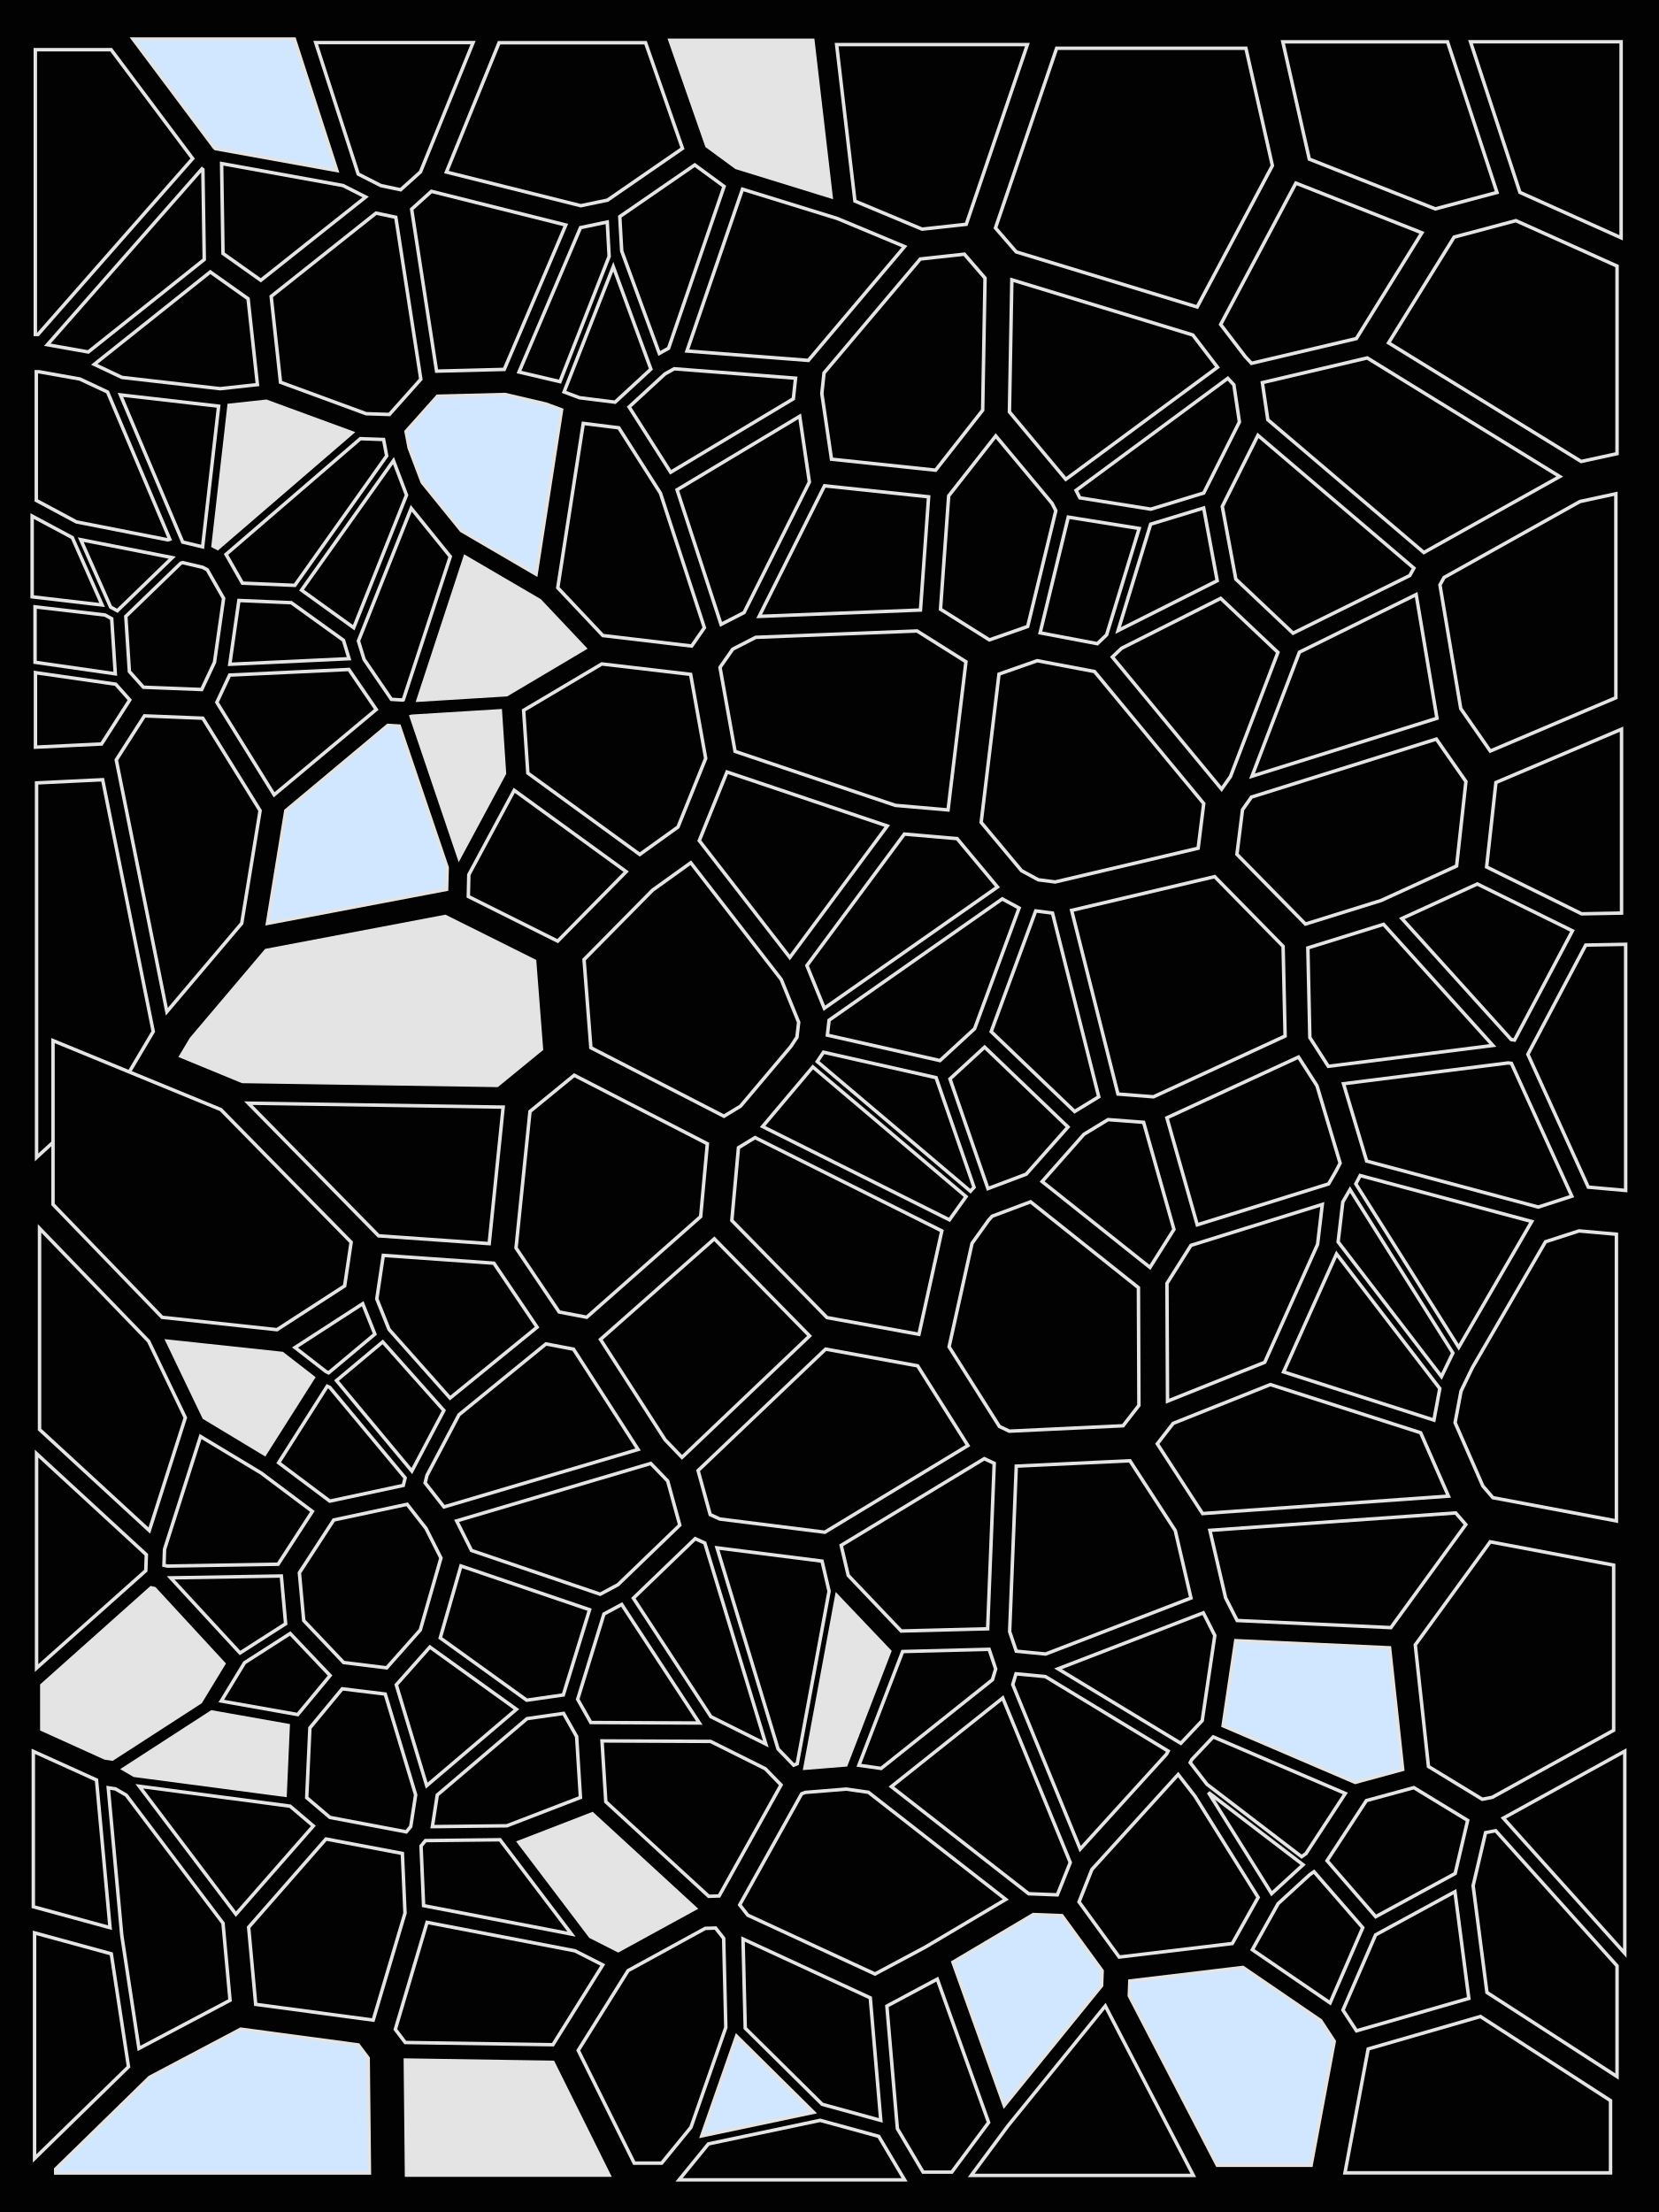
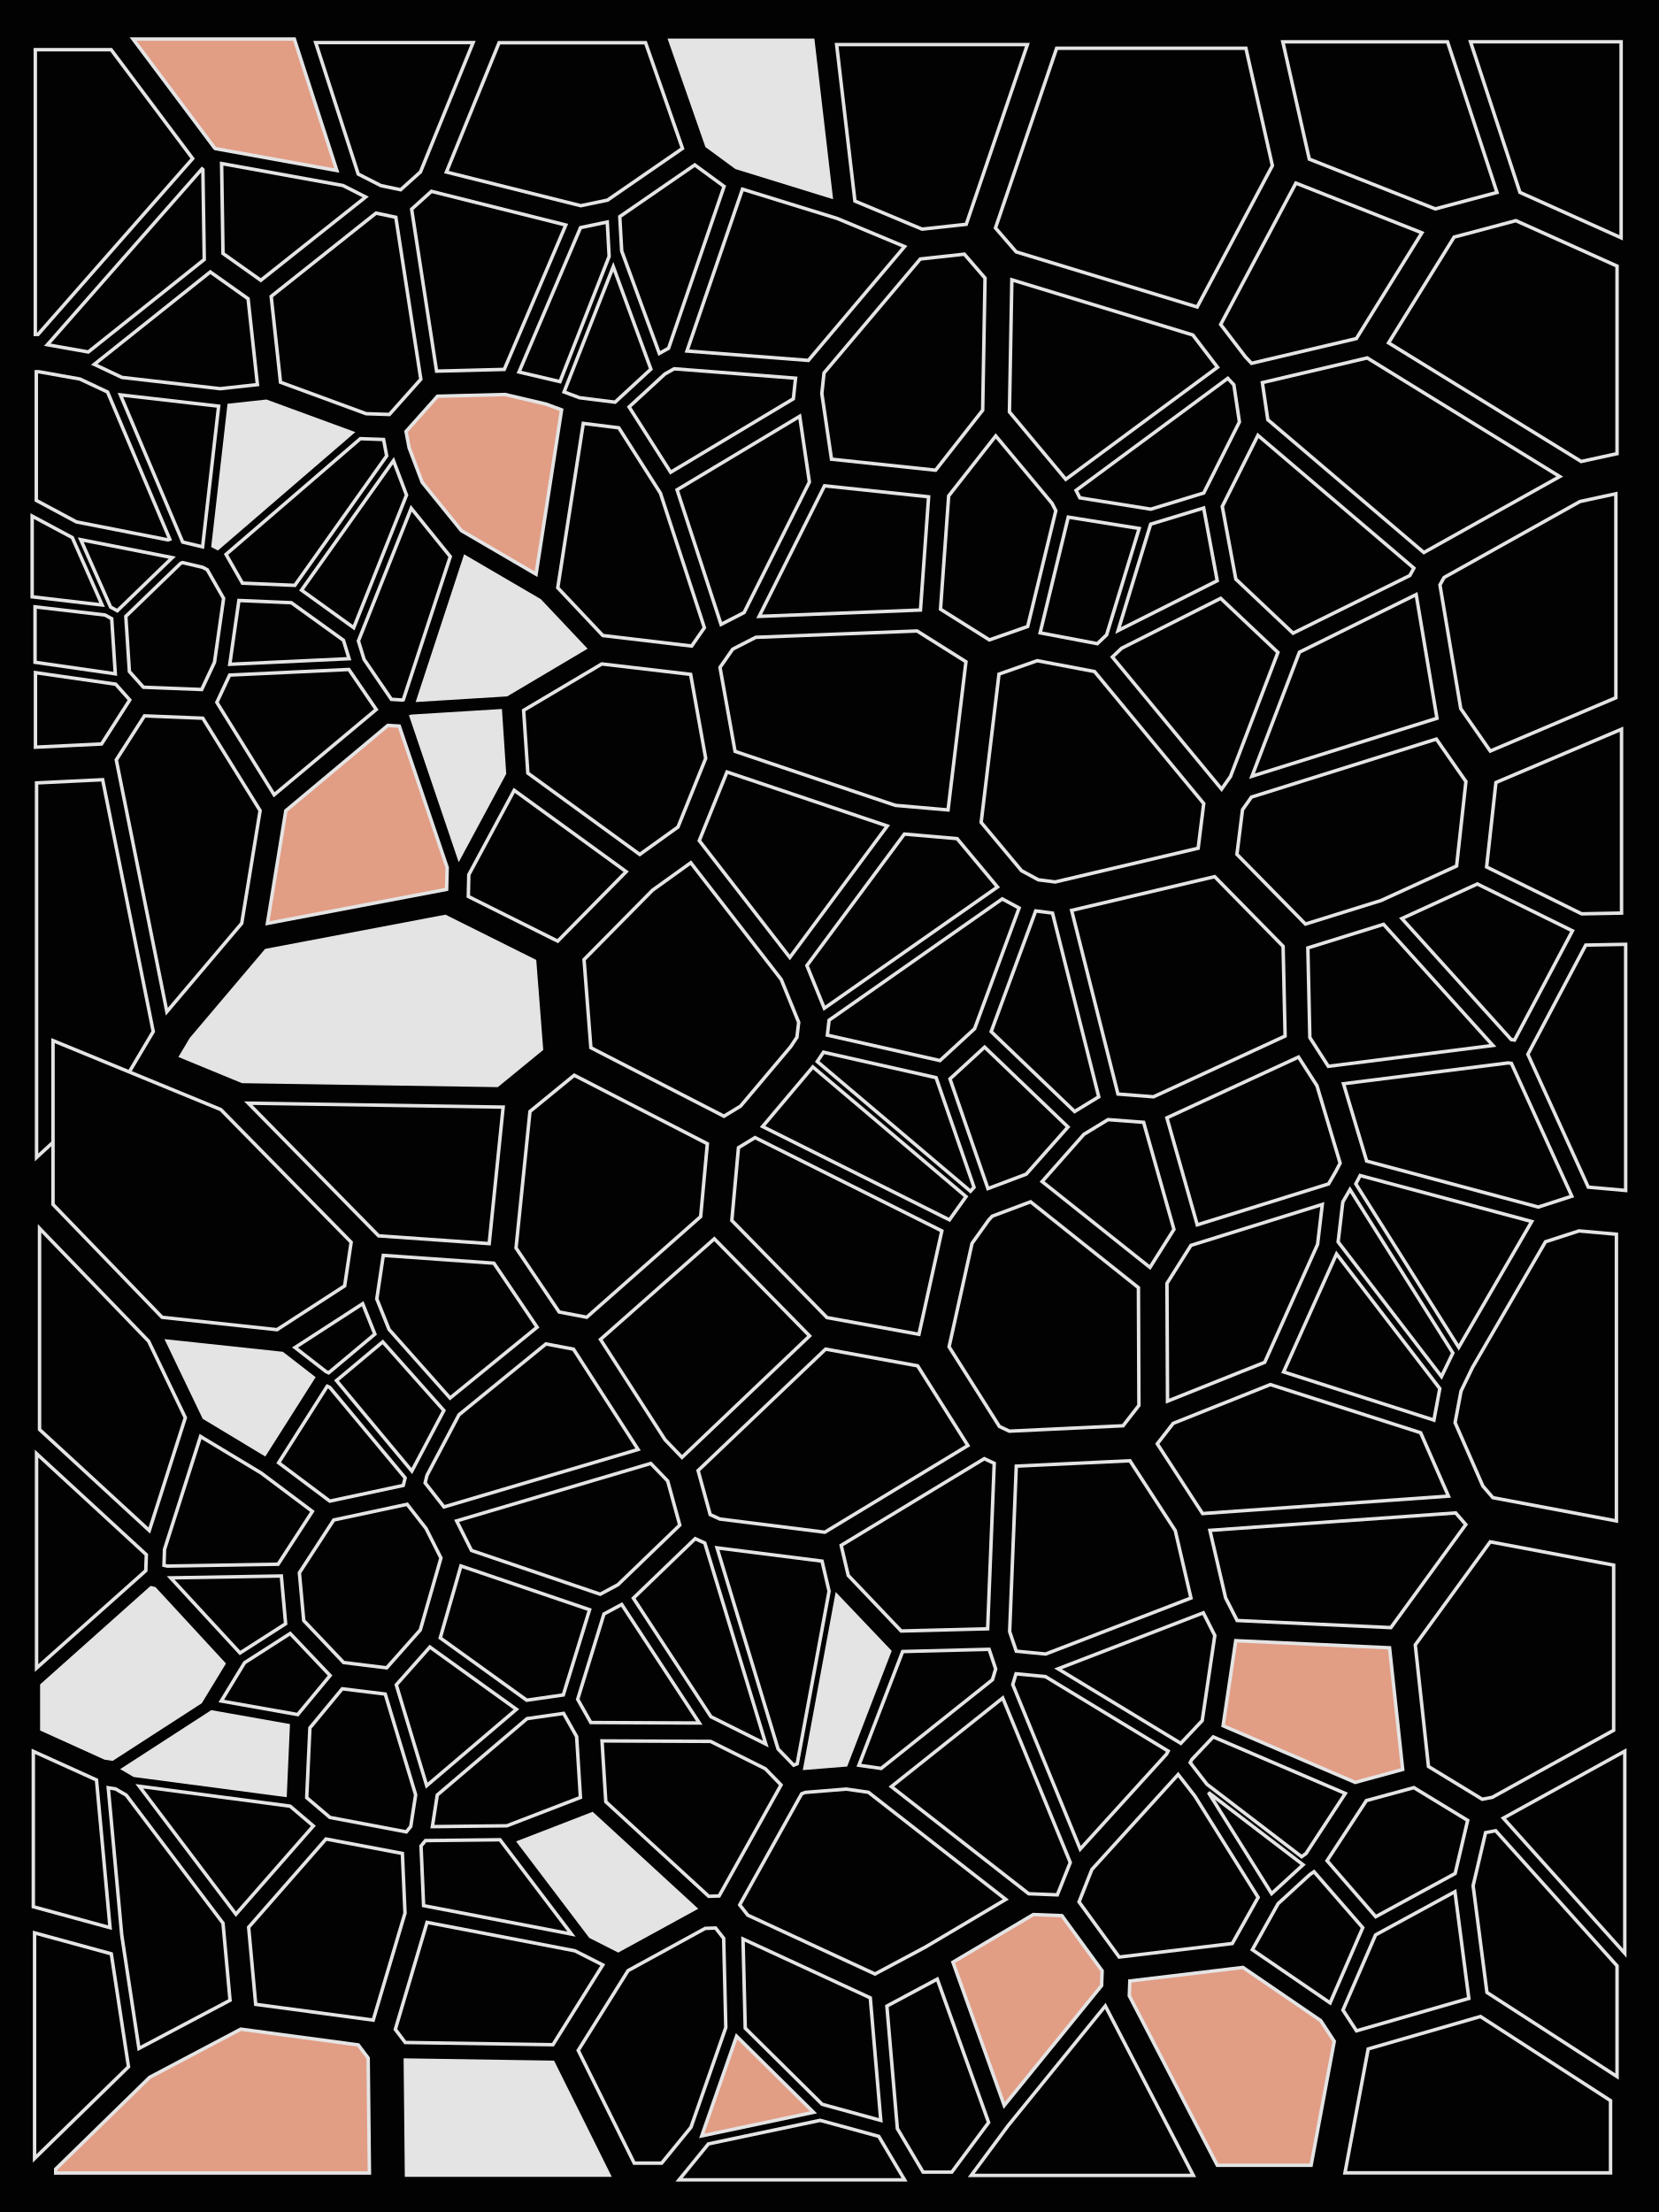
<svg xmlns="http://www.w3.org/2000/svg" viewBox="0 0 240 320">
  <rect x="0" y="0" width="240" height="320" fill="#020202" />
-   <polygon points="189.67,313.24 176.1,313.24 163.37,288.72 163.45,286.58 179.81,284.62 191.06,292.31 193.02,295.31" fill="#d0e7ff" stroke="#e4e4e4" stroke-width="0.5" />
+   <polygon points="189.67,313.24 176.1,313.24 163.37,288.72 163.45,286.58 179.81,284.62 191.06,292.31 193.02,295.31" fill="#e29d85" stroke="#e4e4e4" stroke-width="0.5" />
  <polygon points="172.63,314.71 140.5,314.71 145.82,307.53 159.9,290.19" fill="#020202" stroke="#e4e4e4" stroke-width="0.5" />
  <polygon points="221.59,176.71 211.03,194.91 196.14,171.27 196.77,170.06" fill="#020202" stroke="#e4e4e4" stroke-width="0.5" />
  <polygon points="101.96,223.22 110.79,252.31 102.85,248.35 91.63,231.2 100.57,222.59" fill="#020202" stroke="#e4e4e4" stroke-width="0.5" />
  <polygon points="29.55,37.54 12.77,50.92 6.85,49.87 29.22,24.43 29.35,24.53" fill="#020202" stroke="#e4e4e4" stroke-width="0.5" />
  <polygon points="97.95,70.86 115.69,60.22 117.09,69.73 107.64,88.62 104.31,90.33" fill="#020202" stroke="#e4e4e4" stroke-width="0.5" />
  <polygon points="194.28,290.79 199,279.91 210.48,273.66 212.49,289.1 196.24,293.79" fill="#020202" stroke="#e4e4e4" stroke-width="0.5" />
  <polygon points="185.58,6.05 209.41,6.05 216.56,27.84 207.64,30.22 189.41,23.02" fill="#020202" stroke="#e4e4e4" stroke-width="0.5" />
  <polygon points="164.8,76.45 160.09,91.84 158.75,93.12 150.47,91.55 154.54,74.81" fill="#020202" stroke="#e4e4e4" stroke-width="0.5" />
  <polygon points="99.93,124.81 113.02,141.7 115.54,147.89 115.29,150.05 114.4,151.4 107.13,160.02 104.73,161.48 85.48,151.57 84.49,138.82 94.4,128.78" fill="#020202" stroke="#e4e4e4" stroke-width="0.5" />
  <polygon points="31.63,58.76 29.31,79.11 26.43,78.42 17.42,57.13" fill="#020202" stroke="#e4e4e4" stroke-width="0.5" />
  <polygon points="5,312.26 5,279.62 16.1,282.65 18.59,298.99" fill="#020202" stroke="#e4e4e4" stroke-width="0.5" />
  <polygon points="104.75,26.97 96.72,50.38 95.38,51.13 89.94,36.31 89.66,31.34 100.51,23.86" fill="#020202" stroke="#e4e4e4" stroke-width="0.5" />
  <polygon points="30.62,247.66 41.69,249.62 41.24,259.71 19.42,256.83 17.86,255.92" fill="#e4e4e4" stroke="#e4e4e4" stroke-width="0.5" />
  <polygon points="40.23,226.29 24.22,226.56 23.72,226.45 23.8,224.14 29.01,207.81 37.79,213.1 45.19,218.65" fill="#020202" stroke="#e4e4e4" stroke-width="0.5" />
  <polygon points="194.36,156.78 218.17,153.77 218.65,153.83 227.39,173.05 222.54,174.62 197.71,167.97" fill="#020202" stroke="#e4e4e4" stroke-width="0.5" />
  <polygon points="55.94,65.95 42.65,84.68 35.07,84.36 32.7,80.2 52.13,63.46 55.49,63.58" fill="#020202" stroke="#e4e4e4" stroke-width="0.5" />
  <polygon points="92.31,209.69 64.23,218 61.5,214.52 61.77,213.43 66.4,204.67 78.98,194.42 82.97,195.18" fill="#020202" stroke="#e4e4e4" stroke-width="0.5" />
  <polygon points="135.59,286.31 143.02,307.05 137.69,314.23 133.54,314.23 129.82,307.94 128.3,290.21" fill="#020202" stroke="#e4e4e4" stroke-width="0.5" />
-   <polygon points="19.25,5.65 42.58,5.65 48.73,24.67 31.17,21.5 31.04,21.4" fill="#d0e7ff" stroke="#e4e4e4" stroke-width="0.5" />
+   <polygon points="19.25,5.65 42.58,5.65 48.73,24.67 31.17,21.5 31.04,21.4" fill="#e29d85" stroke="#e4e4e4" stroke-width="0.5" />
  <polygon points="60.8,235.8 55.94,241.28 49.71,240.51 43.94,234.44 43.31,227.53 48.28,219.89 58.9,217.62 61.63,221.11 63.79,225.39" fill="#020202" stroke="#e4e4e4" stroke-width="0.5" />
  <polygon points="183.96,273.94 174.82,259.31 188.51,269.77" fill="#020202" stroke="#e4e4e4" stroke-width="0.5" />
  <polygon points="98.08,119.64 92.55,123.61 76.36,111.84 75.75,102.76 87.06,96.05 99.91,97.56 102.09,109.71" fill="#020202" stroke="#e4e4e4" stroke-width="0.5" />
  <polygon points="36.99,289.96 35.97,278.81 47.16,266.04 58.21,268.13 58.59,276.76 53.99,292.24" fill="#020202" stroke="#e4e4e4" stroke-width="0.5" />
  <polygon points="45.33,264.15 34.13,276.92 20.15,258.41 41.97,261.29" fill="#020202" stroke="#e4e4e4" stroke-width="0.5" />
  <polygon points="5.07,95.81 5.07,87.79 15.19,88.97 16.16,89.5 16.68,97.48" fill="#020202" stroke="#e4e4e4" stroke-width="0.5" />
  <polygon points="72.38,102.83 72.98,111.9 66.41,124.11 59.48,103.64 59.55,103.62" fill="#e4e4e4" stroke="#e4e4e4" stroke-width="0.5" />
  <polygon points="235.18,136.61 235.18,172.22 229.77,171.74 221.03,152.52 229.4,136.72" fill="#020202" stroke="#e4e4e4" stroke-width="0.5" />
  <polygon points="65.11,202.25 56.28,192.32 54.51,187.91 55.45,181.61 71.45,182.74 77.7,192" fill="#020202" stroke="#e4e4e4" stroke-width="0.5" />
  <polygon points="233.76,71.43 233.76,100.94 215.59,108.65 211.32,102.51 208.31,84.62 208.91,83.54 228.57,72.55" fill="#020202" stroke="#e4e4e4" stroke-width="0.5" />
  <polygon points="20.1,296.34 17.62,280 15.66,258.63 16.71,258.79 18.27,259.7 32.26,278.22 33.28,289.37" fill="#020202" stroke="#e4e4e4" stroke-width="0.5" />
  <polygon points="128.36,119.49 114.26,138.51 101.16,121.61 105.17,111.68" fill="#020202" stroke="#e4e4e4" stroke-width="0.5" />
  <polygon points="144.3,128.32 119.25,145.86 116.73,139.68 130.83,120.66 138.46,121.32" fill="#020202" stroke="#e4e4e4" stroke-width="0.5" />
  <polygon points="5.29,167.44 5.29,113.26 14.85,112.8 22.17,149.23 18.62,155.21" fill="#020202" stroke="#e4e4e4" stroke-width="0.5" />
  <polygon points="168.82,185.66 172.29,180.16 191.29,174.24 190.61,180.01 182.96,197.08 168.9,202.7" fill="#020202" stroke="#e4e4e4" stroke-width="0.5" />
  <polygon points="227.48,134.66 219.1,150.46 218.62,150.39 202.8,132.88 213.72,127.88" fill="#020202" stroke="#e4e4e4" stroke-width="0.5" />
  <polygon points="233.44,226.42 233.44,250.31 215.88,260.01 214.43,260.29 206.65,255.55 204.74,237.96 215.58,223.05" fill="#020202" stroke="#e4e4e4" stroke-width="0.5" />
  <polygon points="193.35,181.4 208.29,200.88 207.44,205.44 185.69,198.47" fill="#020202" stroke="#e4e4e4" stroke-width="0.5" />
-   <polygon points="196.05,257.85 176.94,249.66 178.77,237.35 201.02,238.38 202.92,255.98" fill="#d0e7ff" stroke="#e4e4e4" stroke-width="0.5" />
+   <polygon points="196.05,257.85 176.94,249.66 178.77,237.35 201.02,238.38 202.92,255.98" fill="#e29d85" stroke="#e4e4e4" stroke-width="0.5" />
  <polygon points="96.92,5.83 117.59,5.83 120.23,28.47 106.5,24.23 102.26,21.12" fill="#e4e4e4" stroke="#e4e4e4" stroke-width="0.5" />
  <polygon points="62.19,238.27 74.71,247.28 61.73,258.32 57.33,243.74" fill="#020202" stroke="#e4e4e4" stroke-width="0.5" />
  <polygon points="39.66,114.98 31.37,101.61 33.22,97.66 50.47,96.85 54.43,102.64" fill="#020202" stroke="#e4e4e4" stroke-width="0.5" />
  <polygon points="137.3,194.84 140.62,179.87 143.02,176.51 143.54,175.94 149.09,173.86 164.69,186.28 164.76,203.31 162.47,206.26 146.02,207.04 144.58,206.36" fill="#020202" stroke="#e4e4e4" stroke-width="0.5" />
  <polygon points="102.53,274.33 87.64,260.65 87.09,251.85 102.79,251.92 110.72,255.88 112.99,258.22 104.03,274.28" fill="#020202" stroke="#e4e4e4" stroke-width="0.5" />
  <polygon points="72.79,160.16 70.77,179.91 54.77,178.78 35.92,159.59" fill="#020202" stroke="#e4e4e4" stroke-width="0.5" />
  <polygon points="200.15,133.72 215.97,151.24 192.16,154.26 189.49,150.1 189.2,137.13" fill="#020202" stroke="#e4e4e4" stroke-width="0.5" />
  <polygon points="235.05,253.33 235.05,282.57 217.48,263.02" fill="#020202" stroke="#e4e4e4" stroke-width="0.5" />
  <polygon points="50.5,95.29 33.24,96.1 34.56,86.87 42.14,87.19 49.69,92.63" fill="#020202" stroke="#e4e4e4" stroke-width="0.5" />
  <polygon points="195.3,172.09 210.18,195.73 208.53,199.14 193.58,179.66 194.26,173.88" fill="#020202" stroke="#e4e4e4" stroke-width="0.5" />
  <polygon points="181.04,115.31 207.79,106.92 212.07,113.06 210.72,125.28 199.8,130.27 188.85,133.68 178.94,123.59 179.75,117.14" fill="#020202" stroke="#e4e4e4" stroke-width="0.5" />
  <polygon points="130.86,315.35 98.24,315.35 102.48,310.15 118.65,306.74 127.13,309.06" fill="#020202" stroke="#e4e4e4" stroke-width="0.5" />
  <polygon points="147.43,131.36 140.99,148.82 135.98,153.43 119.69,149.75 119.94,147.59 144.99,130.04" fill="#020202" stroke="#e4e4e4" stroke-width="0.5" />
  <polygon points="50.92,62.6 31.49,79.34 30.82,78.99 33.14,58.64 38.52,58.05" fill="#e4e4e4" stroke="#e4e4e4" stroke-width="0.5" />
  <polygon points="192.2,171.27 173.2,177.19 168.81,161.71 187.85,152.92 190.52,157.07 193.87,168.27 193.24,169.48" fill="#020202" stroke="#e4e4e4" stroke-width="0.5" />
  <polygon points="210.51,271.03 199.02,277.28 191.98,269.18 197.67,260.48 204.54,258.61 212.32,263.35" fill="#020202" stroke="#e4e4e4" stroke-width="0.5" />
  <polygon points="72.2,6.18 93.39,6.18 98.73,21.47 87.89,28.95 84.02,29.76 64.58,24.89" fill="#020202" stroke="#e4e4e4" stroke-width="0.5" />
  <polygon points="52.9,28.5 37.73,40.55 32.26,36.67 32.06,23.66 49.62,26.84" fill="#020202" stroke="#e4e4e4" stroke-width="0.5" />
-   <polygon points="159.36,287.25 145.28,304.59 137.86,283.86 149.48,276.97 153.62,277.13 159.44,285.11" fill="#d0e7ff" stroke="#e4e4e4" stroke-width="0.5" />
+   <polygon points="159.36,287.25 145.28,304.59 137.86,283.86 149.48,276.97 153.62,277.13 159.44,285.11" fill="#e29d85" stroke="#e4e4e4" stroke-width="0.5" />
  <polygon points="152.86,6.98 180.24,6.98 184.07,23.96 173.19,44.41 147.01,36.44 144.01,32.98" fill="#020202" stroke="#e4e4e4" stroke-width="0.5" />
  <polygon points="117.59,154.35 139.75,173.11 137.35,176.47 110.32,162.97" fill="#020202" stroke="#e4e4e4" stroke-width="0.5" />
  <polygon points="104.69,280.41 105,293.31 99.96,307.74 95.72,312.93 91.75,312.93 83.65,296.62 90.86,285.08 102.02,278.97 103.52,278.92" fill="#020202" stroke="#e4e4e4" stroke-width="0.5" />
  <polygon points="50.8,179.71 49.86,186.02 40.07,192.36 23.45,190.57 7.67,174.24 7.67,150.54 31.95,160.52" fill="#020202" stroke="#e4e4e4" stroke-width="0.5" />
  <polygon points="72.33,266.15 82.68,279.8 61.28,275.68 60.91,267.05 61.55,266.27" fill="#020202" stroke="#e4e4e4" stroke-width="0.5" />
  <polygon points="176.13,53.13 154.18,69.34 146.03,59.59 146.38,40.48 172.56,48.46" fill="#020202" stroke="#e4e4e4" stroke-width="0.5" />
  <polygon points="140.02,209.12 119.32,221.66 104.13,219.75 102.74,219.11 100.99,212.74 119.44,195.17 132.75,197.59" fill="#020202" stroke="#e4e4e4" stroke-width="0.5" />
  <polygon points="45.33,199.29 38.3,210.37 29.52,205.08 24.21,194.02 40.83,195.8" fill="#e4e4e4" stroke="#e4e4e4" stroke-width="0.5" />
  <polygon points="152.74,73.88 148.67,90.63 143.13,92.57 136.06,88.13 137.24,71.74 144.05,63.06 152.19,72.81" fill="#020202" stroke="#e4e4e4" stroke-width="0.5" />
  <polygon points="40.31,211.61 47.34,200.54 47.71,200.71 58.61,213.8 58.34,214.89 47.71,217.16" fill="#020202" stroke="#e4e4e4" stroke-width="0.5" />
  <polygon points="43.07,248.04 32.01,246.08 35.38,240.54 41.98,236.31 47.75,242.39" fill="#020202" stroke="#e4e4e4" stroke-width="0.5" />
  <polygon points="109.82,89.17 119.28,70.28 134.34,71.87 133.16,88.25" fill="#020202" stroke="#e4e4e4" stroke-width="0.5" />
  <polygon points="187.06,91.6 178.78,83.78 176.82,73.27 181.98,62.98 204.54,82.19 203.95,83.26" fill="#020202" stroke="#e4e4e4" stroke-width="0.5" />
  <polygon points="45.67,6.16 68.44,6.16 60.83,24.87 57.96,27.45 55.1,26.85 51.82,25.18" fill="#020202" stroke="#e4e4e4" stroke-width="0.5" />
  <polygon points="135.42,155.9 140.91,171.76 140.39,172.33 118.23,153.57 119.13,152.22" fill="#020202" stroke="#e4e4e4" stroke-width="0.5" />
  <polygon points="142.16,59.34 135.35,68.02 120.29,66.43 118.89,56.93 119.21,53.95 133.13,37.47 139.51,36.77 142.5,40.23" fill="#020202" stroke="#e4e4e4" stroke-width="0.5" />
  <polygon points="165.44,162.36 169.83,177.85 166.36,183.35 150.76,170.93 156.8,164.1 160.3,161.97" fill="#020202" stroke="#e4e4e4" stroke-width="0.5" />
  <polygon points="87.21,91.94 80.69,85.03 84.38,61.25 89.52,61.89 95.54,71.34 101.9,90.81 100.06,93.46" fill="#020202" stroke="#e4e4e4" stroke-width="0.5" />
-   <polygon points="106.56,294.57 117.69,305.58 101.52,308.99" fill="#d0e7ff" stroke="#e4e4e4" stroke-width="0.5" />
+   <polygon points="106.56,294.57 117.69,305.58 101.52,308.99" fill="#e29d85" stroke="#e4e4e4" stroke-width="0.5" />
  <polygon points="65.14,80.52 58.34,101.24 58.27,101.27 56.62,101.17 52.67,95.39 51.85,92.72 59.49,73.53" fill="#020202" stroke="#e4e4e4" stroke-width="0.5" />
  <polygon points="89.43,282.19 85.41,280.15 75.06,266.5 85.69,262.39 100.59,276.08" fill="#e4e4e4" stroke="#e4e4e4" stroke-width="0.5" />
  <polygon points="172.87,259.85 182.01,274.49 178.27,281.16 161.91,283.12 156.1,275.14 157.96,270.45 170.44,256.71" fill="#020202" stroke="#e4e4e4" stroke-width="0.5" />
  <polygon points="81.49,245.2 76.2,245.96 63.69,236.95 66.68,226.54 85.29,232.87" fill="#020202" stroke="#e4e4e4" stroke-width="0.5" />
  <polygon points="43.62,85.37 56.92,66.64 58.81,71.62 51.17,90.81" fill="#020202" stroke="#e4e4e4" stroke-width="0.5" />
  <polygon points="185.91,149.88 166.87,158.67 161.73,158.27 155.03,131.7 175.72,126.82 185.62,136.9" fill="#020202" stroke="#e4e4e4" stroke-width="0.5" />
  <polygon points="197.79,51.78 225.64,68.94 205.98,79.93 183.41,60.72 182.62,55.35" fill="#020202" stroke="#e4e4e4" stroke-width="0.5" />
  <polygon points="24.14,146.36 16.82,109.93 20.9,103.56 29.34,103.9 37.63,117.27 34.97,133.57" fill="#020202" stroke="#e4e4e4" stroke-width="0.5" />
  <polygon points="187.47,26.49 205.7,33.68 196.22,48.98 181.05,52.56 180.16,51.61 176.59,46.94" fill="#020202" stroke="#e4e4e4" stroke-width="0.5" />
  <polygon points="170.82,252.2 153.06,241.42 174.08,233.32 175.74,236.6 173.92,248.91" fill="#020202" stroke="#e4e4e4" stroke-width="0.5" />
  <polygon points="145.06,245.64 154.83,269.44 152.96,274.12 148.82,273.96 128.95,258.46" fill="#020202" stroke="#e4e4e4" stroke-width="0.5" />
  <polygon points="15.92,278.87 4.82,275.84 4.82,253.36 13.96,257.5" fill="#020202" stroke="#e4e4e4" stroke-width="0.5" />
  <polygon points="233.93,38.49 233.93,65.63 228.74,66.76 200.88,49.6 210.36,34.3 219.29,31.92" fill="#020202" stroke="#e4e4e4" stroke-width="0.5" />
  <polygon points="81.85,32.55 72.95,53.44 63.16,53.69 59.55,30.26 62.41,27.68" fill="#020202" stroke="#e4e4e4" stroke-width="0.5" />
  <polygon points="88.1,314.66 58.81,314.66 58.64,298.02 80,298.35" fill="#e4e4e4" stroke="#e4e4e4" stroke-width="0.5" />
  <polygon points="24.29,78.1 11.05,75.5 5.25,72.39 5.25,53.78 5.63,53.78 11.55,54.83 15.56,56.71 24.56,78.01" fill="#020202" stroke="#e4e4e4" stroke-width="0.5" />
  <polygon points="41.32,234.9 34.72,239.13 24.69,228.26 40.7,227.99" fill="#020202" stroke="#e4e4e4" stroke-width="0.5" />
  <polygon points="4.65,86.34 4.65,74.66 10.46,77.77 14.77,87.52" fill="#020202" stroke="#e4e4e4" stroke-width="0.5" />
-   <polygon points="53.26,297.73 53.44,314.36 8.06,314.36 8.06,313.79 21.64,300.52 34.83,293.55 51.83,295.83" fill="#d0e7ff" stroke="#e4e4e4" stroke-width="0.5" />
+   <polygon points="53.26,297.73 53.44,314.36 8.06,314.36 8.06,313.79 21.64,300.52 34.83,293.55 51.83,295.83" fill="#e29d85" stroke="#e4e4e4" stroke-width="0.5" />
  <polygon points="52.97,59.85 40.58,55.3 39.23,42.88 54.4,30.83 57.26,31.43 60.88,54.86 56.33,59.96" fill="#020202" stroke="#e4e4e4" stroke-width="0.5" />
  <polygon points="201.21,235.46 178.97,234.43 177.3,231.15 175.03,221.39 210.59,218.87 212.05,220.55" fill="#020202" stroke="#e4e4e4" stroke-width="0.5" />
  <polygon points="174.14,71.32 166.48,73.66 156.22,72.02 155.67,70.94 177.62,54.73 178.5,55.67 179.3,61.04" fill="#020202" stroke="#e4e4e4" stroke-width="0.5" />
  <polygon points="204.87,86.01 207.88,103.91 181.12,112.29 187.98,94.35" fill="#020202" stroke="#e4e4e4" stroke-width="0.5" />
  <polygon points="124.25,255.37 130.58,238.92 143.09,238.6 144.04,241.44 143.57,243 127.47,255.83" fill="#020202" stroke="#e4e4e4" stroke-width="0.5" />
  <polygon points="88.12,37.09 81.01,55.21 75.08,53.82 83.98,32.93 87.85,32.12" fill="#020202" stroke="#e4e4e4" stroke-width="0.5" />
  <polygon points="16.97,88.36 16,87.82 11.68,78.07 24.92,80.67" fill="#020202" stroke="#e4e4e4" stroke-width="0.5" />
  <polygon points="181.17,282.06 184.9,275.39 189.46,271.21 190.09,270.77 197.14,278.87 192.42,289.75" fill="#020202" stroke="#e4e4e4" stroke-width="0.5" />
  <polygon points="6.05,250.18 6.05,243.79 21.85,229.7 22.35,229.81 32.38,240.68 29.01,246.22 16.24,254.48 15.19,254.32" fill="#e4e4e4" stroke="#e4e4e4" stroke-width="0.5" />
  <polygon points="13.64,52.71 30.42,39.34 35.89,43.22 37.24,55.64 31.85,56.23 17.64,54.6" fill="#020202" stroke="#e4e4e4" stroke-width="0.5" />
  <polygon points="172.29,231.18 151.27,239.28 147.02,238.87 146.06,236.03 147.02,212.1 163.46,211.32 170.02,221.42" fill="#020202" stroke="#e4e4e4" stroke-width="0.5" />
  <polygon points="44.37,260.06 44.83,249.97 49.51,244.31 55.73,245.07 60.13,259.65 59.42,264.23 58.78,265.01 47.73,262.92" fill="#020202" stroke="#e4e4e4" stroke-width="0.5" />
  <polygon points="194.62,259.45 188.93,268.15 188.3,268.6 174.61,258.13 172.18,254.99 172.41,254.55 175.51,251.27" fill="#020202" stroke="#e4e4e4" stroke-width="0.5" />
  <polygon points="89.94,232.11 101.17,249.26 85.47,249.19 83.57,245.83 87.37,233.49" fill="#020202" stroke="#e4e4e4" stroke-width="0.5" />
  <polygon points="83.97,260.03 73.33,264.13 62.55,264.25 63.26,259.67 76.24,248.63 81.53,247.87 83.42,251.22" fill="#020202" stroke="#e4e4e4" stroke-width="0.5" />
  <polygon points="59.58,212.81 48.68,199.72 55.37,194.12 64.21,204.05" fill="#020202" stroke="#e4e4e4" stroke-width="0.5" />
  <polygon points="81.6,56.7 88.72,38.58 94.16,53.4 88.98,58.18 83.84,57.54" fill="#020202" stroke="#e4e4e4" stroke-width="0.5" />
  <polygon points="54.23,193 47.54,198.6 47.17,198.43 42.68,194.94 52.47,188.6" fill="#020202" stroke="#e4e4e4" stroke-width="0.5" />
-   <polygon points="57.76,105.04 64.69,125.5 64.61,128.66 38.69,133.58 41.35,117.28 56.11,104.94" fill="#d0e7ff" stroke="#e4e4e4" stroke-width="0.5" />
+   <polygon points="57.76,105.04 64.69,125.5 64.61,128.66 38.69,133.58 41.35,117.28 56.11,104.94" fill="#e29d85" stroke="#e4e4e4" stroke-width="0.5" />
  <polygon points="142.92,171.95 137.43,156.08 142.44,151.48 154.5,163.04 148.46,169.86" fill="#020202" stroke="#e4e4e4" stroke-width="0.5" />
  <polygon points="5.29,241.31 5.29,210.29 21.17,224.91 21.09,227.22" fill="#020202" stroke="#e4e4e4" stroke-width="0.5" />
  <polygon points="128.71,238.88 122.38,255.32 116.44,255.8 121.05,230.83" fill="#e4e4e4" stroke="#e4e4e4" stroke-width="0.5" />
  <polygon points="101.36,176 84.88,190.56 80.89,189.8 74.65,180.54 76.67,160.79 83.07,155.55 102.33,165.46" fill="#020202" stroke="#e4e4e4" stroke-width="0.5" />
  <polygon points="67.75,129.69 67.82,126.54 74.39,114.33 90.59,126.1 80.68,136.15" fill="#020202" stroke="#e4e4e4" stroke-width="0.5" />
  <polygon points="121.03,6.45 148.63,6.45 139.78,32.45 133.4,33.15 123.68,29.09" fill="#020202" stroke="#e4e4e4" stroke-width="0.5" />
  <polygon points="233.93,284.39 233.93,300.41 215.11,288.24 213.11,272.8 214.91,265.12 216.37,264.84" fill="#020202" stroke="#e4e4e4" stroke-width="0.5" />
  <polygon points="233.84,178.55 233.84,220.03 215.97,216.66 214.52,214.98 210.5,205.81 211.36,201.25 213.01,197.84 223.58,179.64 228.43,178.07" fill="#020202" stroke="#e4e4e4" stroke-width="0.5" />
  <polygon points="125.9,289.02 127.42,306.75 118.94,304.42 107.81,293.41 107.49,280.51" fill="#020202" stroke="#e4e4e4" stroke-width="0.5" />
  <polygon points="114.77,57.69 97.02,68.32 91.01,58.87 96.19,54.1 97.53,53.35 115.09,54.71" fill="#020202" stroke="#e4e4e4" stroke-width="0.5" />
  <polygon points="212.73,6.04 234.52,6.04 234.52,34.4 219.88,27.83" fill="#020202" stroke="#e4e4e4" stroke-width="0.5" />
  <polygon points="158.34,97.15 174.14,116.25 173.33,122.71 152.65,127.59 150.22,127.28 147.78,125.96 141.94,118.97 144.52,97.52 150.05,95.58" fill="#020202" stroke="#e4e4e4" stroke-width="0.5" />
  <polygon points="26.81,205.09 21.6,221.42 5.72,206.8 5.72,177.7 21.5,194.03" fill="#020202" stroke="#e4e4e4" stroke-width="0.5" />
  <polygon points="176.72,114.16 160.92,95.05 162.26,93.78 176.59,86.56 184.87,94.38 178.01,112.33" fill="#020202" stroke="#e4e4e4" stroke-width="0.5" />
  <polygon points="143.83,211.69 142.88,235.63 130.37,235.95 122.71,227.91 121.69,223.56 142.39,211.02" fill="#020202" stroke="#e4e4e4" stroke-width="0.5" />
  <polygon points="71.93,157.02 35.06,156.45 26.17,152.79 27.66,150.29 38.49,137.5 64.41,132.58 77.34,139.03 78.33,151.78" fill="#e4e4e4" stroke="#e4e4e4" stroke-width="0.5" />
  <polygon points="119.64,190.61 105.87,176.56 106.83,166.03 109.23,164.57 136.25,178.07 132.94,193.03" fill="#020202" stroke="#e4e4e4" stroke-width="0.5" />
  <polygon points="139.74,95.73 137.15,117.17 129.53,116.51 106.34,108.7 104.16,96.55 106,93.91 109.33,92.2 132.67,91.28" fill="#020202" stroke="#e4e4e4" stroke-width="0.5" />
-   <polygon points="81.24,59.29 77.55,83.07 66.74,76.76 61.08,69.78 59.19,64.79 58.74,62.42 63.29,57.32 73.07,57.07 79,58.46" fill="#d0e7ff" stroke="#e4e4e4" stroke-width="0.5" />
+   <polygon points="81.24,59.29 77.55,83.07 66.74,76.76 61.08,69.78 59.19,64.79 58.74,62.42 63.29,57.32 73.07,57.07 79,58.46" fill="#e29d85" stroke="#e4e4e4" stroke-width="0.5" />
  <polygon points="209.54,216.44 173.97,218.96 167.42,208.87 169.72,205.91 183.78,200.3 205.52,207.27" fill="#020202" stroke="#e4e4e4" stroke-width="0.5" />
  <polygon points="86.83,230.63 68.21,224.3 66.06,220.02 94.14,211.71 96.59,214.25 98.34,220.63 89.4,229.25" fill="#020202" stroke="#e4e4e4" stroke-width="0.5" />
  <polygon points="14.69,107.63 5.13,108.09 5.13,97.31 16.74,98.98 18.77,101.26" fill="#020202" stroke="#e4e4e4" stroke-width="0.5" />
  <polygon points="125.63,259.28 145.5,274.78 133.88,281.67 126.58,285.57 108.18,277.06 107.01,275.57 115.97,259.5 116.48,259.3 122.42,258.82" fill="#020202" stroke="#e4e4e4" stroke-width="0.5" />
  <polygon points="130.86,35.67 116.94,52.14 99.38,50.78 107.41,27.37 121.13,31.61" fill="#020202" stroke="#e4e4e4" stroke-width="0.5" />
  <polygon points="156.27,267.5 146.51,243.7 146.98,242.14 151.23,242.54 168.99,253.32 168.76,253.76" fill="#020202" stroke="#e4e4e4" stroke-width="0.5" />
  <polygon points="118.92,225.84 119.94,230.19 115.33,255.15 114.82,255.36 112.56,253.02 103.73,223.92" fill="#020202" stroke="#e4e4e4" stroke-width="0.5" />
  <polygon points="117.12,193.26 98.66,210.83 96.21,208.28 86.87,193.77 103.34,179.21" fill="#020202" stroke="#e4e4e4" stroke-width="0.5" />
  <polygon points="232.99,303.89 232.99,314.34 194.57,314.34 197.93,296.41 214.17,291.72" fill="#020202" stroke="#e4e4e4" stroke-width="0.5" />
  <polygon points="60.48,101.29 67.28,80.56 78.09,86.88 84.61,93.79 73.3,100.5" fill="#e4e4e4" stroke="#e4e4e4" stroke-width="0.5" />
  <polygon points="5.11,7.19 16.08,7.19 27.87,22.94 5.5,48.38 5.11,48.38" fill="#020202" stroke="#e4e4e4" stroke-width="0.5" />
  <polygon points="18.72,97.15 18.2,89.17 26.15,81.48 26.43,81.39 29.31,82.07 29.98,82.42 32.35,86.57 31.03,95.81 29.18,99.75 20.75,99.42" fill="#020202" stroke="#e4e4e4" stroke-width="0.5" />
  <polygon points="176.09,84.01 161.75,91.22 166.46,75.83 174.13,73.49" fill="#020202" stroke="#e4e4e4" stroke-width="0.5" />
  <polygon points="152.26,132.09 158.95,158.67 155.46,160.8 143.39,149.24 149.83,131.78" fill="#020202" stroke="#e4e4e4" stroke-width="0.5" />
  <polygon points="61.78,278.1 83.18,282.22 87.2,284.26 79.99,295.8 58.63,295.48 57.19,293.58" fill="#020202" stroke="#e4e4e4" stroke-width="0.5" />
  <polygon points="234.58,105.49 234.58,132.09 228.81,132.2 215.06,125.42 216.41,113.2" fill="#020202" stroke="#e4e4e4" stroke-width="0.5" />
</svg>
